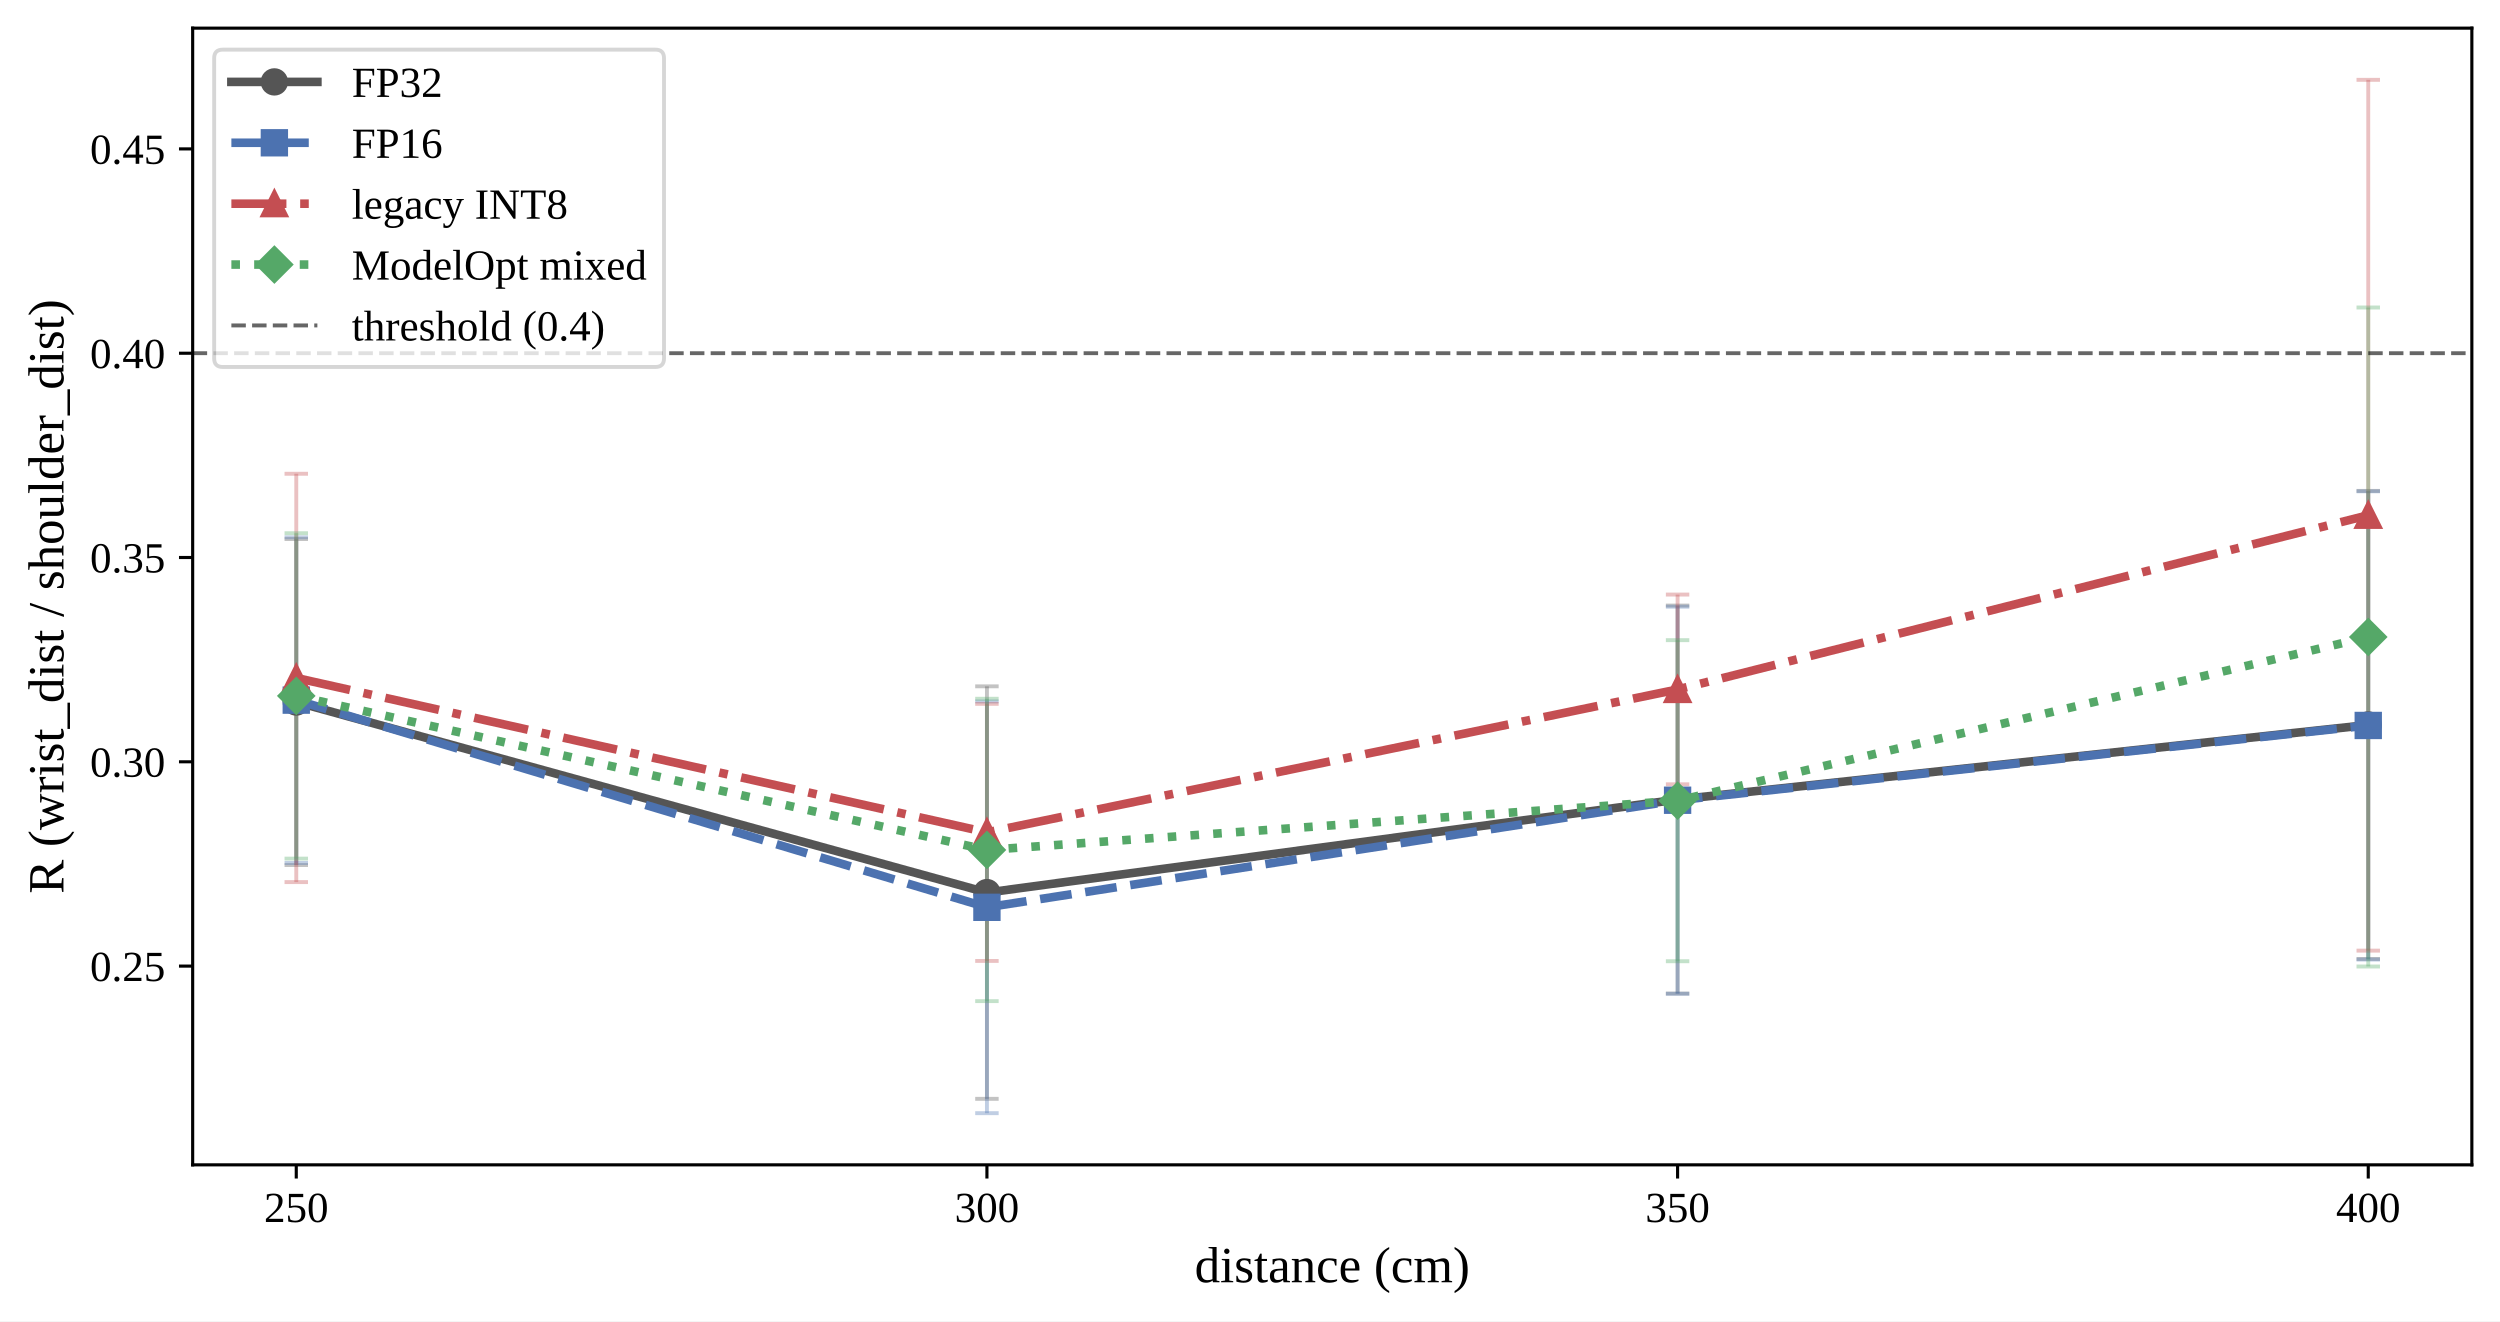
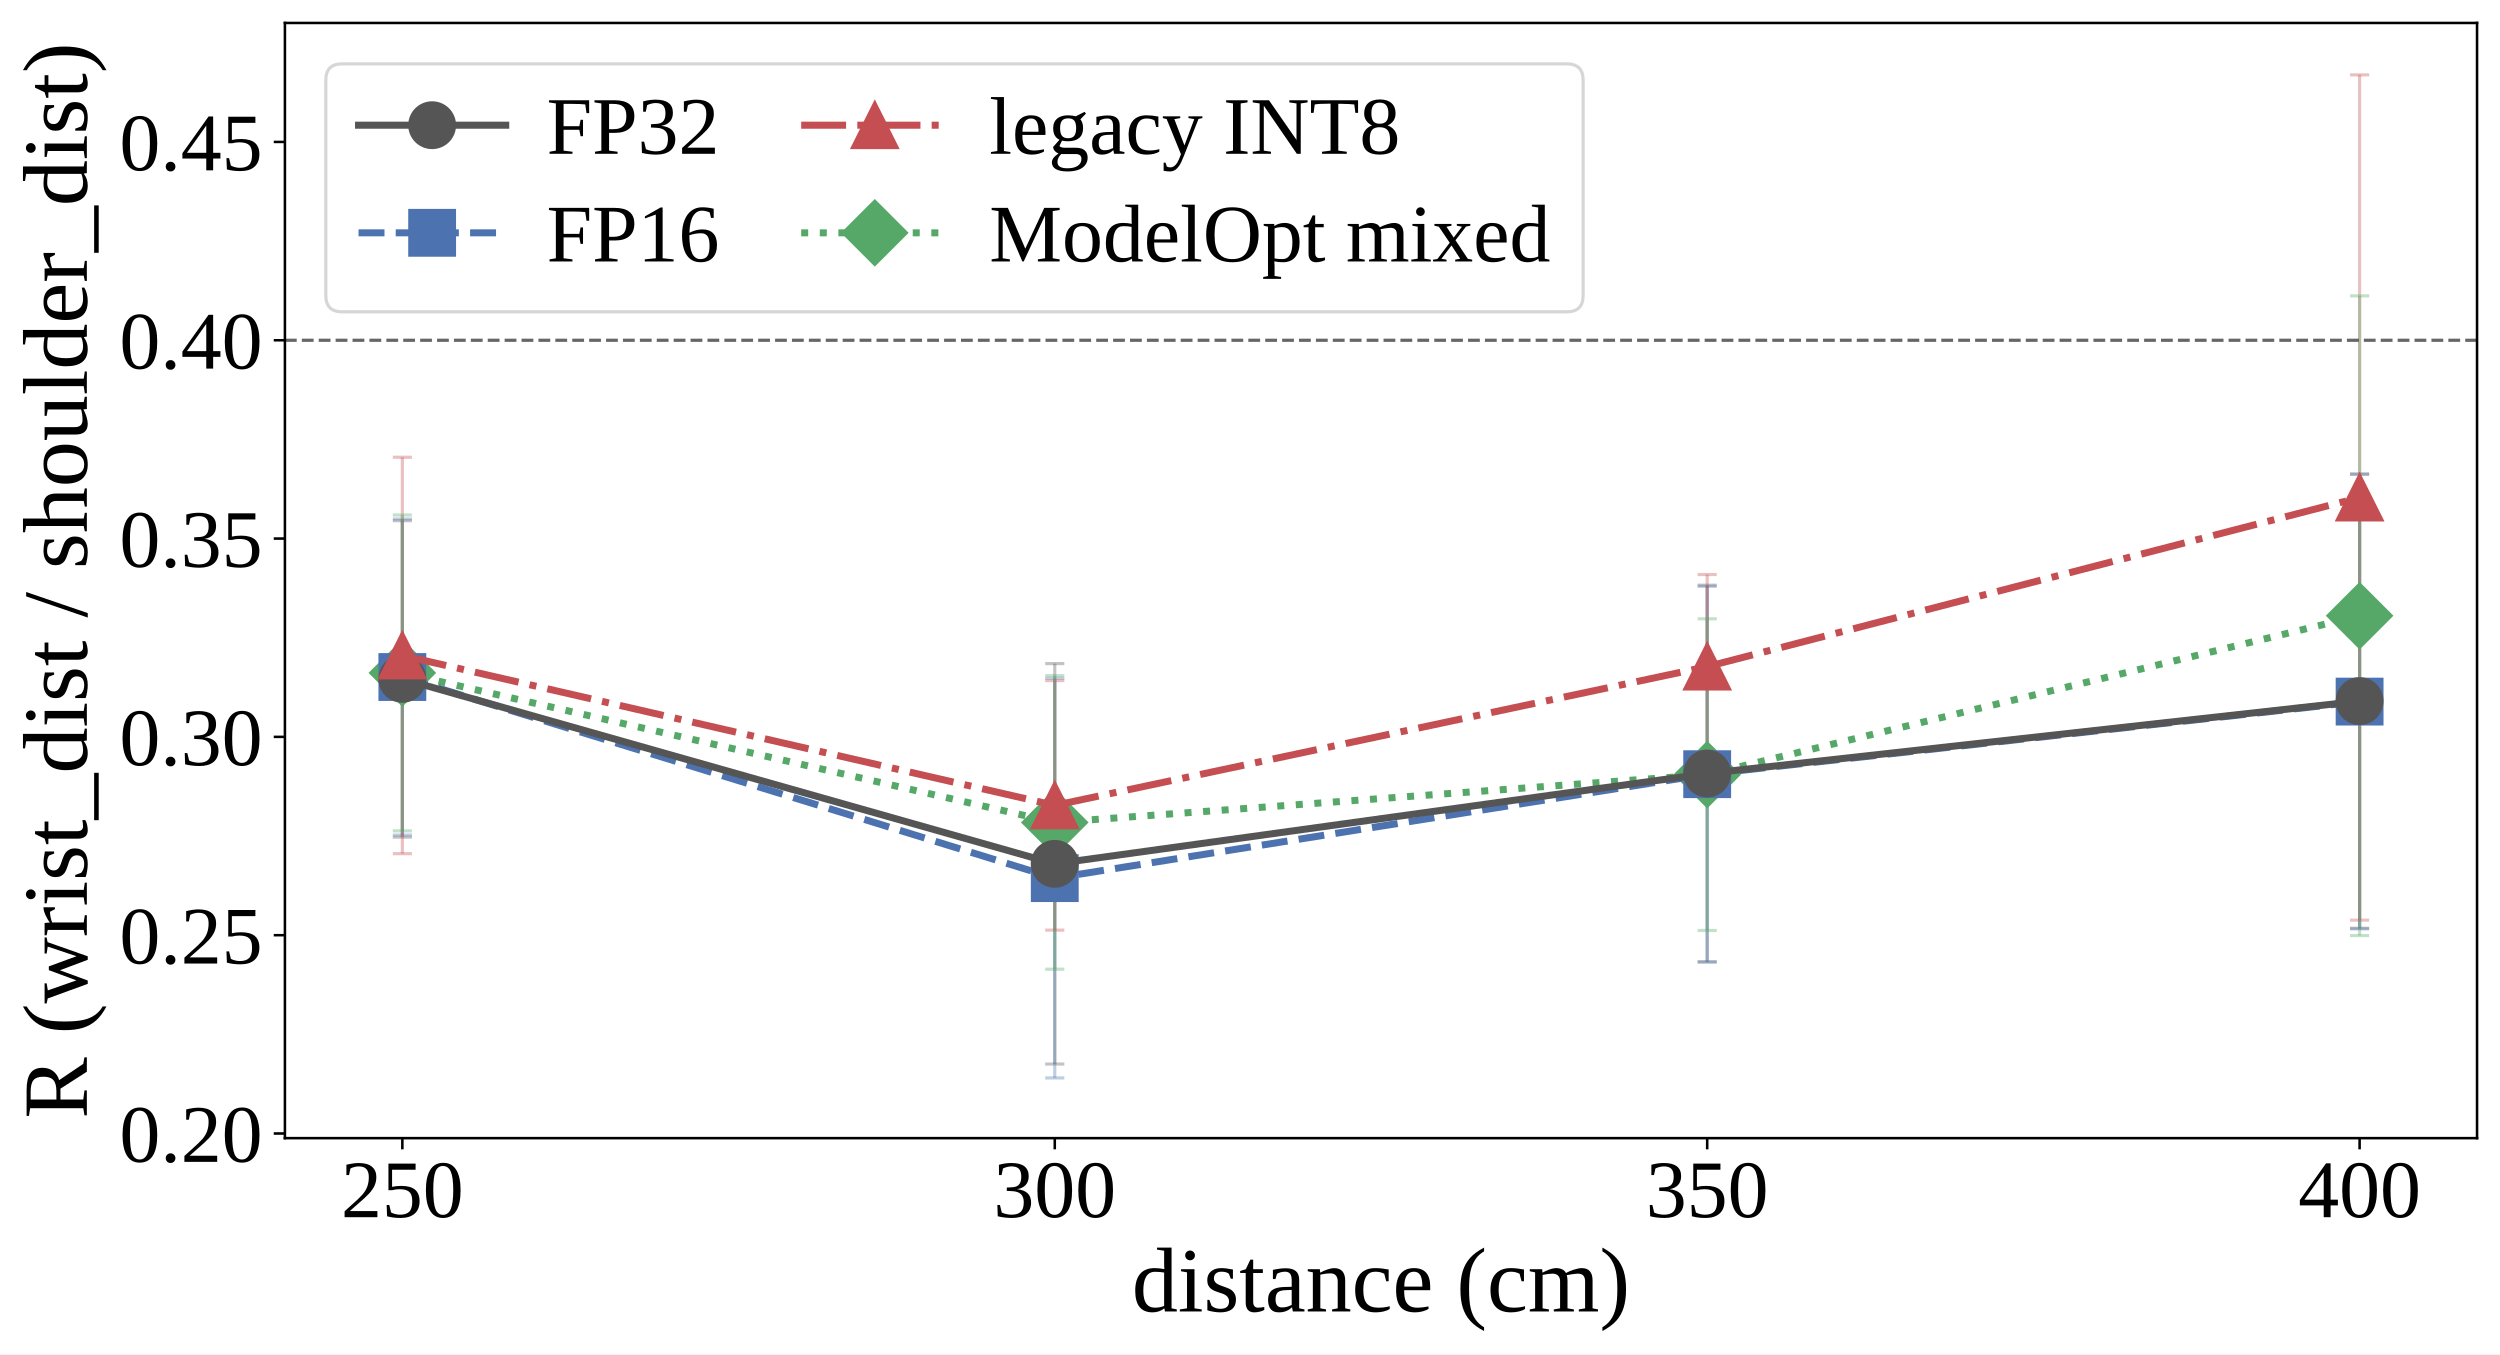
- <svg xmlns="http://www.w3.org/2000/svg" xmlns:xlink="http://www.w3.org/1999/xlink" width="639.483pt" height="337.993pt" viewBox="0 0 639.483 337.993" version="1.1">
+ <svg xmlns="http://www.w3.org/2000/svg" xmlns:xlink="http://www.w3.org/1999/xlink" width="783.944pt" height="424.675pt" viewBox="0 0 783.944 424.675" version="1.1">
  <defs>
    <style type="text/css">*{stroke-linejoin: round; stroke-linecap: butt}</style>
  </defs>
  <g id="figure_1">
    <g id="patch_1">
-       <path d="M 0 337.993  L 639.483 337.993  L 639.483 0  L 0 0  z " style="fill: #ffffff" />
+       <path d="M 0 424.675  L 783.944 424.675  L 783.944 0  L 0 0  z " style="fill: #ffffff" />
    </g>
    <g id="axes_1">
      <g id="patch_2">
-         <path d="M 49.283 297.959  L 632.283 297.959  L 632.283 7.2  L 49.283 7.2  z " style="fill: #ffffff" />
+         <path d="M 89.344 356.895  L 776.744 356.895  L 776.744 7.2  L 89.344 7.2  z " style="fill: #ffffff" />
      </g>
      <g id="LineCollection_1">
-         <path d="M 75.783 221.277  L 75.783 137.882  " clip-path="url(#p813cb335e0)" style="fill: none; stroke: #555555; stroke-opacity: 0.35" />
-         <path d="M 252.449 281.075  L 252.449 175.556  " clip-path="url(#p813cb335e0)" style="fill: none; stroke: #555555; stroke-opacity: 0.35" />
-         <path d="M 429.116 254.137  L 429.116 154.894  " clip-path="url(#p813cb335e0)" style="fill: none; stroke: #555555; stroke-opacity: 0.35" />
-         <path d="M 605.783 245.288  L 605.783 125.571  " clip-path="url(#p813cb335e0)" style="fill: none; stroke: #555555; stroke-opacity: 0.35" />
+         <path d="M 126.169 262.5  L 126.169 163.261  " clip-path="url(#p3eb8cad488)" style="fill: none; stroke: #555555; stroke-opacity: 0.35" />
+         <path d="M 330.752 333.658  L 330.752 208.092  " clip-path="url(#p3eb8cad488)" style="fill: none; stroke: #555555; stroke-opacity: 0.35" />
+         <path d="M 535.336 301.602  L 535.336 183.504  " clip-path="url(#p3eb8cad488)" style="fill: none; stroke: #555555; stroke-opacity: 0.35" />
+         <path d="M 739.919 291.073  L 739.919 148.611  " clip-path="url(#p3eb8cad488)" style="fill: none; stroke: #555555; stroke-opacity: 0.35" />
      </g>
      <g id="line2d_1">
        <defs>
-           <path id="me91c46470b" d="M 3 0  L -3 -0  " style="stroke: #555555; stroke-opacity: 0.35" />
-         </defs>
-         <g clip-path="url(#p813cb335e0)">
-           <use xlink:href="#me91c46470b" x="75.783" y="221.277" style="fill: #1f77b4; fill-opacity: 0.35; stroke: #555555; stroke-opacity: 0.35" />
-           <use xlink:href="#me91c46470b" x="252.449" y="281.075" style="fill: #1f77b4; fill-opacity: 0.35; stroke: #555555; stroke-opacity: 0.35" />
-           <use xlink:href="#me91c46470b" x="429.116" y="254.137" style="fill: #1f77b4; fill-opacity: 0.35; stroke: #555555; stroke-opacity: 0.35" />
-           <use xlink:href="#me91c46470b" x="605.783" y="245.288" style="fill: #1f77b4; fill-opacity: 0.35; stroke: #555555; stroke-opacity: 0.35" />
+           <path id="m1284ea0ceb" d="M 3 0  L -3 -0  " style="stroke: #555555; stroke-opacity: 0.35" />
+         </defs>
+         <g clip-path="url(#p3eb8cad488)">
+           <use xlink:href="#m1284ea0ceb" x="126.169" y="262.5" style="fill: #1f77b4; fill-opacity: 0.35; stroke: #555555; stroke-opacity: 0.35" />
+           <use xlink:href="#m1284ea0ceb" x="330.752" y="333.658" style="fill: #1f77b4; fill-opacity: 0.35; stroke: #555555; stroke-opacity: 0.35" />
+           <use xlink:href="#m1284ea0ceb" x="535.336" y="301.602" style="fill: #1f77b4; fill-opacity: 0.35; stroke: #555555; stroke-opacity: 0.35" />
+           <use xlink:href="#m1284ea0ceb" x="739.919" y="291.073" style="fill: #1f77b4; fill-opacity: 0.35; stroke: #555555; stroke-opacity: 0.35" />
        </g>
      </g>
      <g id="line2d_2">
-         <g clip-path="url(#p813cb335e0)">
-           <use xlink:href="#me91c46470b" x="75.783" y="137.882" style="fill: #1f77b4; fill-opacity: 0.35; stroke: #555555; stroke-opacity: 0.35" />
-           <use xlink:href="#me91c46470b" x="252.449" y="175.556" style="fill: #1f77b4; fill-opacity: 0.35; stroke: #555555; stroke-opacity: 0.35" />
-           <use xlink:href="#me91c46470b" x="429.116" y="154.894" style="fill: #1f77b4; fill-opacity: 0.35; stroke: #555555; stroke-opacity: 0.35" />
-           <use xlink:href="#me91c46470b" x="605.783" y="125.571" style="fill: #1f77b4; fill-opacity: 0.35; stroke: #555555; stroke-opacity: 0.35" />
+         <g clip-path="url(#p3eb8cad488)">
+           <use xlink:href="#m1284ea0ceb" x="126.169" y="163.261" style="fill: #1f77b4; fill-opacity: 0.35; stroke: #555555; stroke-opacity: 0.35" />
+           <use xlink:href="#m1284ea0ceb" x="330.752" y="208.092" style="fill: #1f77b4; fill-opacity: 0.35; stroke: #555555; stroke-opacity: 0.35" />
+           <use xlink:href="#m1284ea0ceb" x="535.336" y="183.504" style="fill: #1f77b4; fill-opacity: 0.35; stroke: #555555; stroke-opacity: 0.35" />
+           <use xlink:href="#m1284ea0ceb" x="739.919" y="148.611" style="fill: #1f77b4; fill-opacity: 0.35; stroke: #555555; stroke-opacity: 0.35" />
        </g>
      </g>
      <g id="LineCollection_2">
-         <path d="M 75.783 220.74  L 75.783 137.443  " clip-path="url(#p813cb335e0)" style="fill: none; stroke: #4c72b0; stroke-opacity: 0.35" />
-         <path d="M 252.449 284.743  L 252.449 179.426  " clip-path="url(#p813cb335e0)" style="fill: none; stroke: #4c72b0; stroke-opacity: 0.35" />
-         <path d="M 429.116 254.196  L 429.116 155.192  " clip-path="url(#p813cb335e0)" style="fill: none; stroke: #4c72b0; stroke-opacity: 0.35" />
-         <path d="M 605.783 245.455  L 605.783 125.681  " clip-path="url(#p813cb335e0)" style="fill: none; stroke: #4c72b0; stroke-opacity: 0.35" />
+         <path d="M 126.169 261.861  L 126.169 162.738  " clip-path="url(#p3eb8cad488)" style="fill: none; stroke: #4c72b0; stroke-opacity: 0.35" />
+         <path d="M 330.752 338.023  L 330.752 212.698  " clip-path="url(#p3eb8cad488)" style="fill: none; stroke: #4c72b0; stroke-opacity: 0.35" />
+         <path d="M 535.336 301.673  L 535.336 183.86  " clip-path="url(#p3eb8cad488)" style="fill: none; stroke: #4c72b0; stroke-opacity: 0.35" />
+         <path d="M 739.919 291.271  L 739.919 148.742  " clip-path="url(#p3eb8cad488)" style="fill: none; stroke: #4c72b0; stroke-opacity: 0.35" />
      </g>
      <g id="line2d_3">
        <defs>
-           <path id="m890ae90b11" d="M 3 0  L -3 -0  " style="stroke: #4c72b0; stroke-opacity: 0.35" />
-         </defs>
-         <g clip-path="url(#p813cb335e0)">
-           <use xlink:href="#m890ae90b11" x="75.783" y="220.74" style="fill: #1f77b4; fill-opacity: 0.35; stroke: #4c72b0; stroke-opacity: 0.35" />
-           <use xlink:href="#m890ae90b11" x="252.449" y="284.743" style="fill: #1f77b4; fill-opacity: 0.35; stroke: #4c72b0; stroke-opacity: 0.35" />
-           <use xlink:href="#m890ae90b11" x="429.116" y="254.196" style="fill: #1f77b4; fill-opacity: 0.35; stroke: #4c72b0; stroke-opacity: 0.35" />
-           <use xlink:href="#m890ae90b11" x="605.783" y="245.455" style="fill: #1f77b4; fill-opacity: 0.35; stroke: #4c72b0; stroke-opacity: 0.35" />
+           <path id="ma6eeaab1cb" d="M 3 0  L -3 -0  " style="stroke: #4c72b0; stroke-opacity: 0.35" />
+         </defs>
+         <g clip-path="url(#p3eb8cad488)">
+           <use xlink:href="#ma6eeaab1cb" x="126.169" y="261.861" style="fill: #1f77b4; fill-opacity: 0.35; stroke: #4c72b0; stroke-opacity: 0.35" />
+           <use xlink:href="#ma6eeaab1cb" x="330.752" y="338.023" style="fill: #1f77b4; fill-opacity: 0.35; stroke: #4c72b0; stroke-opacity: 0.35" />
+           <use xlink:href="#ma6eeaab1cb" x="535.336" y="301.673" style="fill: #1f77b4; fill-opacity: 0.35; stroke: #4c72b0; stroke-opacity: 0.35" />
+           <use xlink:href="#ma6eeaab1cb" x="739.919" y="291.271" style="fill: #1f77b4; fill-opacity: 0.35; stroke: #4c72b0; stroke-opacity: 0.35" />
        </g>
      </g>
      <g id="line2d_4">
-         <g clip-path="url(#p813cb335e0)">
-           <use xlink:href="#m890ae90b11" x="75.783" y="137.443" style="fill: #1f77b4; fill-opacity: 0.35; stroke: #4c72b0; stroke-opacity: 0.35" />
-           <use xlink:href="#m890ae90b11" x="252.449" y="179.426" style="fill: #1f77b4; fill-opacity: 0.35; stroke: #4c72b0; stroke-opacity: 0.35" />
-           <use xlink:href="#m890ae90b11" x="429.116" y="155.192" style="fill: #1f77b4; fill-opacity: 0.35; stroke: #4c72b0; stroke-opacity: 0.35" />
-           <use xlink:href="#m890ae90b11" x="605.783" y="125.681" style="fill: #1f77b4; fill-opacity: 0.35; stroke: #4c72b0; stroke-opacity: 0.35" />
+         <g clip-path="url(#p3eb8cad488)">
+           <use xlink:href="#ma6eeaab1cb" x="126.169" y="162.738" style="fill: #1f77b4; fill-opacity: 0.35; stroke: #4c72b0; stroke-opacity: 0.35" />
+           <use xlink:href="#ma6eeaab1cb" x="330.752" y="212.698" style="fill: #1f77b4; fill-opacity: 0.35; stroke: #4c72b0; stroke-opacity: 0.35" />
+           <use xlink:href="#ma6eeaab1cb" x="535.336" y="183.86" style="fill: #1f77b4; fill-opacity: 0.35; stroke: #4c72b0; stroke-opacity: 0.35" />
+           <use xlink:href="#ma6eeaab1cb" x="739.919" y="148.742" style="fill: #1f77b4; fill-opacity: 0.35; stroke: #4c72b0; stroke-opacity: 0.35" />
        </g>
      </g>
      <g id="LineCollection_3">
-         <path d="M 75.783 225.639  L 75.783 121.186  " clip-path="url(#p813cb335e0)" style="fill: none; stroke: #c44e52; stroke-opacity: 0.35" />
-         <path d="M 252.449 245.797  L 252.449 180.043  " clip-path="url(#p813cb335e0)" style="fill: none; stroke: #c44e52; stroke-opacity: 0.35" />
-         <path d="M 429.116 200.613  L 429.116 152.089  " clip-path="url(#p813cb335e0)" style="fill: none; stroke: #c44e52; stroke-opacity: 0.35" />
-         <path d="M 605.783 243.164  L 605.783 20.416  " clip-path="url(#p813cb335e0)" style="fill: none; stroke: #c44e52; stroke-opacity: 0.35" />
+         <path d="M 126.169 267.69  L 126.169 143.393  " clip-path="url(#p3eb8cad488)" style="fill: none; stroke: #c44e52; stroke-opacity: 0.35" />
+         <path d="M 330.752 291.677  L 330.752 213.432  " clip-path="url(#p3eb8cad488)" style="fill: none; stroke: #c44e52; stroke-opacity: 0.35" />
+         <path d="M 535.336 237.91  L 535.336 180.167  " clip-path="url(#p3eb8cad488)" style="fill: none; stroke: #c44e52; stroke-opacity: 0.35" />
+         <path d="M 739.919 288.545  L 739.919 23.479  " clip-path="url(#p3eb8cad488)" style="fill: none; stroke: #c44e52; stroke-opacity: 0.35" />
      </g>
      <g id="line2d_5">
        <defs>
-           <path id="mecd82c5f8d" d="M 3 0  L -3 -0  " style="stroke: #c44e52; stroke-opacity: 0.35" />
-         </defs>
-         <g clip-path="url(#p813cb335e0)">
-           <use xlink:href="#mecd82c5f8d" x="75.783" y="225.639" style="fill: #1f77b4; fill-opacity: 0.35; stroke: #c44e52; stroke-opacity: 0.35" />
-           <use xlink:href="#mecd82c5f8d" x="252.449" y="245.797" style="fill: #1f77b4; fill-opacity: 0.35; stroke: #c44e52; stroke-opacity: 0.35" />
-           <use xlink:href="#mecd82c5f8d" x="429.116" y="200.613" style="fill: #1f77b4; fill-opacity: 0.35; stroke: #c44e52; stroke-opacity: 0.35" />
-           <use xlink:href="#mecd82c5f8d" x="605.783" y="243.164" style="fill: #1f77b4; fill-opacity: 0.35; stroke: #c44e52; stroke-opacity: 0.35" />
+           <path id="m27b52bc124" d="M 3 0  L -3 -0  " style="stroke: #c44e52; stroke-opacity: 0.35" />
+         </defs>
+         <g clip-path="url(#p3eb8cad488)">
+           <use xlink:href="#m27b52bc124" x="126.169" y="267.69" style="fill: #1f77b4; fill-opacity: 0.35; stroke: #c44e52; stroke-opacity: 0.35" />
+           <use xlink:href="#m27b52bc124" x="330.752" y="291.677" style="fill: #1f77b4; fill-opacity: 0.35; stroke: #c44e52; stroke-opacity: 0.35" />
+           <use xlink:href="#m27b52bc124" x="535.336" y="237.91" style="fill: #1f77b4; fill-opacity: 0.35; stroke: #c44e52; stroke-opacity: 0.35" />
+           <use xlink:href="#m27b52bc124" x="739.919" y="288.545" style="fill: #1f77b4; fill-opacity: 0.35; stroke: #c44e52; stroke-opacity: 0.35" />
        </g>
      </g>
      <g id="line2d_6">
-         <g clip-path="url(#p813cb335e0)">
-           <use xlink:href="#mecd82c5f8d" x="75.783" y="121.186" style="fill: #1f77b4; fill-opacity: 0.35; stroke: #c44e52; stroke-opacity: 0.35" />
-           <use xlink:href="#mecd82c5f8d" x="252.449" y="180.043" style="fill: #1f77b4; fill-opacity: 0.35; stroke: #c44e52; stroke-opacity: 0.35" />
-           <use xlink:href="#mecd82c5f8d" x="429.116" y="152.089" style="fill: #1f77b4; fill-opacity: 0.35; stroke: #c44e52; stroke-opacity: 0.35" />
-           <use xlink:href="#mecd82c5f8d" x="605.783" y="20.416" style="fill: #1f77b4; fill-opacity: 0.35; stroke: #c44e52; stroke-opacity: 0.35" />
+         <g clip-path="url(#p3eb8cad488)">
+           <use xlink:href="#m27b52bc124" x="126.169" y="143.393" style="fill: #1f77b4; fill-opacity: 0.35; stroke: #c44e52; stroke-opacity: 0.35" />
+           <use xlink:href="#m27b52bc124" x="330.752" y="213.432" style="fill: #1f77b4; fill-opacity: 0.35; stroke: #c44e52; stroke-opacity: 0.35" />
+           <use xlink:href="#m27b52bc124" x="535.336" y="180.167" style="fill: #1f77b4; fill-opacity: 0.35; stroke: #c44e52; stroke-opacity: 0.35" />
+           <use xlink:href="#m27b52bc124" x="739.919" y="23.479" style="fill: #1f77b4; fill-opacity: 0.35; stroke: #c44e52; stroke-opacity: 0.35" />
        </g>
      </g>
      <g id="LineCollection_4">
-         <path d="M 75.783 219.624  L 75.783 136.392  " clip-path="url(#p813cb335e0)" style="fill: none; stroke: #55a868; stroke-opacity: 0.35" />
-         <path d="M 252.449 256.085  L 252.449 178.736  " clip-path="url(#p813cb335e0)" style="fill: none; stroke: #55a868; stroke-opacity: 0.35" />
-         <path d="M 429.116 245.874  L 429.116 163.753  " clip-path="url(#p813cb335e0)" style="fill: none; stroke: #55a868; stroke-opacity: 0.35" />
-         <path d="M 605.783 247.22  L 605.783 78.657  " clip-path="url(#p813cb335e0)" style="fill: none; stroke: #55a868; stroke-opacity: 0.35" />
+         <path d="M 126.169 260.533  L 126.169 161.488  " clip-path="url(#p3eb8cad488)" style="fill: none; stroke: #55a868; stroke-opacity: 0.35" />
+         <path d="M 330.752 303.92  L 330.752 211.876  " clip-path="url(#p3eb8cad488)" style="fill: none; stroke: #55a868; stroke-opacity: 0.35" />
+         <path d="M 535.336 291.769  L 535.336 194.047  " clip-path="url(#p3eb8cad488)" style="fill: none; stroke: #55a868; stroke-opacity: 0.35" />
+         <path d="M 739.919 293.371  L 739.919 92.784  " clip-path="url(#p3eb8cad488)" style="fill: none; stroke: #55a868; stroke-opacity: 0.35" />
      </g>
      <g id="line2d_7">
        <defs>
-           <path id="m65ab8dd12a" d="M 3 0  L -3 -0  " style="stroke: #55a868; stroke-opacity: 0.35" />
-         </defs>
-         <g clip-path="url(#p813cb335e0)">
-           <use xlink:href="#m65ab8dd12a" x="75.783" y="219.624" style="fill: #1f77b4; fill-opacity: 0.35; stroke: #55a868; stroke-opacity: 0.35" />
-           <use xlink:href="#m65ab8dd12a" x="252.449" y="256.085" style="fill: #1f77b4; fill-opacity: 0.35; stroke: #55a868; stroke-opacity: 0.35" />
-           <use xlink:href="#m65ab8dd12a" x="429.116" y="245.874" style="fill: #1f77b4; fill-opacity: 0.35; stroke: #55a868; stroke-opacity: 0.35" />
-           <use xlink:href="#m65ab8dd12a" x="605.783" y="247.22" style="fill: #1f77b4; fill-opacity: 0.35; stroke: #55a868; stroke-opacity: 0.35" />
+           <path id="m64e82c7c0a" d="M 3 0  L -3 -0  " style="stroke: #55a868; stroke-opacity: 0.35" />
+         </defs>
+         <g clip-path="url(#p3eb8cad488)">
+           <use xlink:href="#m64e82c7c0a" x="126.169" y="260.533" style="fill: #1f77b4; fill-opacity: 0.35; stroke: #55a868; stroke-opacity: 0.35" />
+           <use xlink:href="#m64e82c7c0a" x="330.752" y="303.92" style="fill: #1f77b4; fill-opacity: 0.35; stroke: #55a868; stroke-opacity: 0.35" />
+           <use xlink:href="#m64e82c7c0a" x="535.336" y="291.769" style="fill: #1f77b4; fill-opacity: 0.35; stroke: #55a868; stroke-opacity: 0.35" />
+           <use xlink:href="#m64e82c7c0a" x="739.919" y="293.371" style="fill: #1f77b4; fill-opacity: 0.35; stroke: #55a868; stroke-opacity: 0.35" />
        </g>
      </g>
      <g id="line2d_8">
-         <g clip-path="url(#p813cb335e0)">
-           <use xlink:href="#m65ab8dd12a" x="75.783" y="136.392" style="fill: #1f77b4; fill-opacity: 0.35; stroke: #55a868; stroke-opacity: 0.35" />
-           <use xlink:href="#m65ab8dd12a" x="252.449" y="178.736" style="fill: #1f77b4; fill-opacity: 0.35; stroke: #55a868; stroke-opacity: 0.35" />
-           <use xlink:href="#m65ab8dd12a" x="429.116" y="163.753" style="fill: #1f77b4; fill-opacity: 0.35; stroke: #55a868; stroke-opacity: 0.35" />
-           <use xlink:href="#m65ab8dd12a" x="605.783" y="78.657" style="fill: #1f77b4; fill-opacity: 0.35; stroke: #55a868; stroke-opacity: 0.35" />
+         <g clip-path="url(#p3eb8cad488)">
+           <use xlink:href="#m64e82c7c0a" x="126.169" y="161.488" style="fill: #1f77b4; fill-opacity: 0.35; stroke: #55a868; stroke-opacity: 0.35" />
+           <use xlink:href="#m64e82c7c0a" x="330.752" y="211.876" style="fill: #1f77b4; fill-opacity: 0.35; stroke: #55a868; stroke-opacity: 0.35" />
+           <use xlink:href="#m64e82c7c0a" x="535.336" y="194.047" style="fill: #1f77b4; fill-opacity: 0.35; stroke: #55a868; stroke-opacity: 0.35" />
+           <use xlink:href="#m64e82c7c0a" x="739.919" y="92.784" style="fill: #1f77b4; fill-opacity: 0.35; stroke: #55a868; stroke-opacity: 0.35" />
        </g>
      </g>
      <g id="matplotlib.axis_1">
        <g id="xtick_1">
          <g id="line2d_9">
            <defs>
-               <path id="mf9f987a975" d="M 0 0  L 0 3.5  " style="stroke: #000000; stroke-width: 0.8" />
+               <path id="m7b19521f7d" d="M 0 0  L 0 3.5  " style="stroke: #000000; stroke-width: 0.8" />
            </defs>
            <g>
-               <use xlink:href="#mf9f987a975" x="75.783" y="297.959" style="stroke: #000000; stroke-width: 0.8" />
+               <use xlink:href="#m7b19521f7d" x="126.169" y="356.895" style="stroke: #000000; stroke-width: 0.8" />
            </g>
          </g>
          <g id="text_1">
-             <text style="font-size: 11px; font-family: 'Times New Roman'; text-anchor: middle" x="75.783" y="312.586" transform="rotate(-0 75.78254 312.586)">250</text>
+             <text style="font-size: 25.647px; font-family: 'Times New Roman'; text-anchor: middle" x="126.169" y="381.678" transform="rotate(-0 126.1692 381.6778)">250</text>
          </g>
        </g>
        <g id="xtick_2">
          <g id="line2d_10">
            <g>
-               <use xlink:href="#mf9f987a975" x="252.449" y="297.959" style="stroke: #000000; stroke-width: 0.8" />
+               <use xlink:href="#m7b19521f7d" x="330.752" y="356.895" style="stroke: #000000; stroke-width: 0.8" />
            </g>
          </g>
          <g id="text_2">
-             <text style="font-size: 11px; font-family: 'Times New Roman'; text-anchor: middle" x="252.449" y="312.586" transform="rotate(-0 252.4492 312.586)">300</text>
+             <text style="font-size: 25.647px; font-family: 'Times New Roman'; text-anchor: middle" x="330.752" y="381.678" transform="rotate(-0 330.7525 381.6778)">300</text>
          </g>
        </g>
        <g id="xtick_3">
          <g id="line2d_11">
            <g>
-               <use xlink:href="#mf9f987a975" x="429.116" y="297.959" style="stroke: #000000; stroke-width: 0.8" />
+               <use xlink:href="#m7b19521f7d" x="535.336" y="356.895" style="stroke: #000000; stroke-width: 0.8" />
            </g>
          </g>
          <g id="text_3">
-             <text style="font-size: 11px; font-family: 'Times New Roman'; text-anchor: middle" x="429.116" y="312.586" transform="rotate(-0 429.1159 312.586)">350</text>
+             <text style="font-size: 25.647px; font-family: 'Times New Roman'; text-anchor: middle" x="535.336" y="381.678" transform="rotate(-0 535.3358 381.6778)">350</text>
          </g>
        </g>
        <g id="xtick_4">
          <g id="line2d_12">
            <g>
-               <use xlink:href="#mf9f987a975" x="605.783" y="297.959" style="stroke: #000000; stroke-width: 0.8" />
+               <use xlink:href="#m7b19521f7d" x="739.919" y="356.895" style="stroke: #000000; stroke-width: 0.8" />
            </g>
          </g>
          <g id="text_4">
-             <text style="font-size: 11px; font-family: 'Times New Roman'; text-anchor: middle" x="605.783" y="312.586" transform="rotate(-0 605.7825 312.586)">400</text>
+             <text style="font-size: 25.647px; font-family: 'Times New Roman'; text-anchor: middle" x="739.919" y="381.678" transform="rotate(-0 739.9192 381.6778)">400</text>
          </g>
        </g>
        <g id="text_5">
-           <text style="font-size: 13px; font-family: 'Times New Roman'; text-anchor: middle" x="340.783" y="327.987" transform="rotate(-0 340.7825 327.9869)">distance (cm)</text>
+           <text style="font-size: 28.853px; font-family: 'Times New Roman'; text-anchor: middle" x="433.044" y="411.248" transform="rotate(-0 433.0442 411.2477)">distance (cm)</text>
        </g>
      </g>
      <g id="matplotlib.axis_2">
        <g id="ytick_1">
          <g id="line2d_13">
            <defs>
-               <path id="m4462bbdd1d" d="M 0 0  L -3.5 0  " style="stroke: #000000; stroke-width: 0.8" />
+               <path id="mc37a09f5cb" d="M 0 0  L -3.5 0  " style="stroke: #000000; stroke-width: 0.8" />
            </defs>
            <g>
-               <use xlink:href="#m4462bbdd1d" x="49.283" y="247.12" style="stroke: #000000; stroke-width: 0.8" />
+               <use xlink:href="#mc37a09f5cb" x="89.344" y="355.438" style="stroke: #000000; stroke-width: 0.8" />
            </g>
          </g>
          <g id="text_6">
-             <text style="font-size: 11px; font-family: 'Times New Roman'; text-anchor: end" x="42.283" y="250.934" transform="rotate(-0 42.28254 250.9336)">0.25</text>
+             <text style="font-size: 25.647px; font-family: 'Times New Roman'; text-anchor: end" x="82.344" y="364.329" transform="rotate(-0 82.34417 364.329)">0.20</text>
          </g>
        </g>
        <g id="ytick_2">
          <g id="line2d_14">
            <g>
-               <use xlink:href="#m4462bbdd1d" x="49.283" y="194.863" style="stroke: #000000; stroke-width: 0.8" />
+               <use xlink:href="#mc37a09f5cb" x="89.344" y="293.252" style="stroke: #000000; stroke-width: 0.8" />
            </g>
          </g>
          <g id="text_7">
-             <text style="font-size: 11px; font-family: 'Times New Roman'; text-anchor: end" x="42.283" y="198.676" transform="rotate(-0 42.28254 198.6762)">0.30</text>
+             <text style="font-size: 25.647px; font-family: 'Times New Roman'; text-anchor: end" x="82.344" y="302.144" transform="rotate(-0 82.34417 302.1437)">0.25</text>
          </g>
        </g>
        <g id="ytick_3">
          <g id="line2d_15">
            <g>
-               <use xlink:href="#m4462bbdd1d" x="49.283" y="142.605" style="stroke: #000000; stroke-width: 0.8" />
+               <use xlink:href="#mc37a09f5cb" x="89.344" y="231.067" style="stroke: #000000; stroke-width: 0.8" />
            </g>
          </g>
          <g id="text_8">
-             <text style="font-size: 11px; font-family: 'Times New Roman'; text-anchor: end" x="42.283" y="146.419" transform="rotate(-0 42.28254 146.4188)">0.35</text>
+             <text style="font-size: 25.647px; font-family: 'Times New Roman'; text-anchor: end" x="82.344" y="239.958" transform="rotate(-0 82.34417 239.9584)">0.30</text>
          </g>
        </g>
        <g id="ytick_4">
          <g id="line2d_16">
            <g>
-               <use xlink:href="#m4462bbdd1d" x="49.283" y="90.348" style="stroke: #000000; stroke-width: 0.8" />
+               <use xlink:href="#mc37a09f5cb" x="89.344" y="168.882" style="stroke: #000000; stroke-width: 0.8" />
            </g>
          </g>
          <g id="text_9">
-             <text style="font-size: 11px; font-family: 'Times New Roman'; text-anchor: end" x="42.283" y="94.161" transform="rotate(-0 42.28254 94.16144)">0.40</text>
+             <text style="font-size: 25.647px; font-family: 'Times New Roman'; text-anchor: end" x="82.344" y="177.773" transform="rotate(-0 82.34417 177.7731)">0.35</text>
          </g>
        </g>
        <g id="ytick_5">
          <g id="line2d_17">
            <g>
-               <use xlink:href="#m4462bbdd1d" x="49.283" y="38.091" style="stroke: #000000; stroke-width: 0.8" />
+               <use xlink:href="#mc37a09f5cb" x="89.344" y="106.696" style="stroke: #000000; stroke-width: 0.8" />
            </g>
          </g>
          <g id="text_10">
-             <text style="font-size: 11px; font-family: 'Times New Roman'; text-anchor: end" x="42.283" y="41.904" transform="rotate(-0 42.28254 41.90406)">0.45</text>
-           </g>
-         </g>
-         <g id="text_11">
-           <text style="font-size: 13px; font-family: 'Times New Roman'; text-anchor: middle" x="16.227" y="152.58" transform="rotate(-90 16.22687 152.5795)">R (wrist_dist / shoulder_dist)</text>
-         </g>
-       </g>
-       <g id="line2d_18">
-         <path d="M 75.783 179.58  L 252.449 228.315  L 429.116 204.515  L 605.783 185.43  " clip-path="url(#p813cb335e0)" style="fill: none; stroke: #555555; stroke-width: 2.2; stroke-linecap: square" />
-         <defs>
-           <path id="ma9b12a5c5d" d="M 0 3  C 0.796 3 1.559 2.684 2.121 2.121  C 2.684 1.559 3 0.796 3 0  C 3 -0.796 2.684 -1.559 2.121 -2.121  C 1.559 -2.684 0.796 -3 0 -3  C -0.796 -3 -1.559 -2.684 -2.121 -2.121  C -2.684 -1.559 -3 -0.796 -3 0  C -3 0.796 -2.684 1.559 -2.121 2.121  C -1.559 2.684 -0.796 3 0 3  z " style="stroke: #555555" />
-         </defs>
-         <g clip-path="url(#p813cb335e0)">
-           <use xlink:href="#ma9b12a5c5d" x="75.783" y="179.58" style="fill: #555555; stroke: #555555" />
-           <use xlink:href="#ma9b12a5c5d" x="252.449" y="228.315" style="fill: #555555; stroke: #555555" />
-           <use xlink:href="#ma9b12a5c5d" x="429.116" y="204.515" style="fill: #555555; stroke: #555555" />
-           <use xlink:href="#ma9b12a5c5d" x="605.783" y="185.43" style="fill: #555555; stroke: #555555" />
+             <text style="font-size: 25.647px; font-family: 'Times New Roman'; text-anchor: end" x="82.344" y="115.588" transform="rotate(-0 82.34417 115.5878)">0.40</text>
+           </g>
+         </g>
+         <g id="ytick_6">
+           <g id="line2d_18">
+             <g>
+               <use xlink:href="#mc37a09f5cb" x="89.344" y="44.511" style="stroke: #000000; stroke-width: 0.8" />
+             </g>
+           </g>
+           <g id="text_11">
+             <text style="font-size: 25.647px; font-family: 'Times New Roman'; text-anchor: end" x="82.344" y="53.402" transform="rotate(-0 82.34417 53.40249)">0.45</text>
+           </g>
+         </g>
+         <g id="text_12">
+           <text style="font-size: 28.853px; font-family: 'Times New Roman'; text-anchor: middle" x="27.235" y="182.048" transform="rotate(-90 27.23476 182.0476)">R (wrist_dist / shoulder_dist)</text>
        </g>
      </g>
      <g id="line2d_19">
-         <path d="M 75.783 179.091  L 252.449 232.084  L 429.116 204.694  L 605.783 185.568  " clip-path="url(#p813cb335e0)" style="fill: none; stroke-dasharray: 8.14,3.52; stroke-dashoffset: 0; stroke: #4c72b0; stroke-width: 2.2" />
-         <defs>
-           <path id="mb8e370d101" d="M -3 3  L 3 3  L 3 -3  L -3 -3  z " style="stroke: #4c72b0; stroke-linejoin: miter" />
-         </defs>
-         <g clip-path="url(#p813cb335e0)">
-           <use xlink:href="#mb8e370d101" x="75.783" y="179.091" style="fill: #4c72b0; stroke: #4c72b0; stroke-linejoin: miter" />
-           <use xlink:href="#mb8e370d101" x="252.449" y="232.084" style="fill: #4c72b0; stroke: #4c72b0; stroke-linejoin: miter" />
-           <use xlink:href="#mb8e370d101" x="429.116" y="204.694" style="fill: #4c72b0; stroke: #4c72b0; stroke-linejoin: miter" />
-           <use xlink:href="#mb8e370d101" x="605.783" y="185.568" style="fill: #4c72b0; stroke: #4c72b0; stroke-linejoin: miter" />
+         <path d="M 126.169 211.01  L 330.752 257.898  L 535.336 242.908  L 739.919 193.078  " clip-path="url(#p3eb8cad488)" style="fill: none; stroke-dasharray: 2.2,3.63; stroke-dashoffset: 0; stroke: #55a868; stroke-width: 2.2" />
+         <defs>
+           <path id="m2bc12f2550" d="M 0 9.899  L 9.899 0  L 0 -9.899  L -9.899 0  z " style="stroke: #55a868; stroke-linejoin: miter" />
+         </defs>
+         <g clip-path="url(#p3eb8cad488)">
+           <use xlink:href="#m2bc12f2550" x="126.169" y="211.01" style="fill: #55a868; stroke: #55a868; stroke-linejoin: miter" />
+           <use xlink:href="#m2bc12f2550" x="330.752" y="257.898" style="fill: #55a868; stroke: #55a868; stroke-linejoin: miter" />
+           <use xlink:href="#m2bc12f2550" x="535.336" y="242.908" style="fill: #55a868; stroke: #55a868; stroke-linejoin: miter" />
+           <use xlink:href="#m2bc12f2550" x="739.919" y="193.078" style="fill: #55a868; stroke: #55a868; stroke-linejoin: miter" />
        </g>
      </g>
      <g id="line2d_20">
-         <path d="M 75.783 173.412  L 252.449 212.92  L 429.116 176.351  L 605.783 131.79  " clip-path="url(#p813cb335e0)" style="fill: none; stroke-dasharray: 14.08,3.52,2.2,3.52; stroke-dashoffset: 0; stroke: #c44e52; stroke-width: 2.2" />
-         <defs>
-           <path id="m9a2f8d8050" d="M 0 -3  L -3 3  L 3 3  z " style="stroke: #c44e52; stroke-linejoin: miter" />
-         </defs>
-         <g clip-path="url(#p813cb335e0)">
-           <use xlink:href="#m9a2f8d8050" x="75.783" y="173.412" style="fill: #c44e52; stroke: #c44e52; stroke-linejoin: miter" />
-           <use xlink:href="#m9a2f8d8050" x="252.449" y="212.92" style="fill: #c44e52; stroke: #c44e52; stroke-linejoin: miter" />
-           <use xlink:href="#m9a2f8d8050" x="429.116" y="176.351" style="fill: #c44e52; stroke: #c44e52; stroke-linejoin: miter" />
-           <use xlink:href="#m9a2f8d8050" x="605.783" y="131.79" style="fill: #c44e52; stroke: #c44e52; stroke-linejoin: miter" />
-         </g>
+         <path d="M 89.344 106.696  L 776.744 106.696  " clip-path="url(#p3eb8cad488)" style="fill: none; stroke-dasharray: 3.7,1.6; stroke-dashoffset: 0; stroke: #000000; stroke-opacity: 0.6" />
+       </g>
+       <g id="patch_3">
+         <path d="M 89.344 356.895  L 89.344 7.2  " style="fill: none; stroke: #000000; stroke-width: 0.8; stroke-linejoin: miter; stroke-linecap: square" />
+       </g>
+       <g id="patch_4">
+         <path d="M 776.744 356.895  L 776.744 7.2  " style="fill: none; stroke: #000000; stroke-width: 0.8; stroke-linejoin: miter; stroke-linecap: square" />
+       </g>
+       <g id="patch_5">
+         <path d="M 89.344 356.895  L 776.744 356.895  " style="fill: none; stroke: #000000; stroke-width: 0.8; stroke-linejoin: miter; stroke-linecap: square" />
+       </g>
+       <g id="patch_6">
+         <path d="M 89.344 7.2  L 776.744 7.2  " style="fill: none; stroke: #000000; stroke-width: 0.8; stroke-linejoin: miter; stroke-linecap: square" />
      </g>
      <g id="line2d_21">
-         <path d="M 75.783 178.008  L 252.449 217.41  L 429.116 204.813  L 605.783 162.938  " clip-path="url(#p813cb335e0)" style="fill: none; stroke-dasharray: 2.2,3.63; stroke-dashoffset: 0; stroke: #55a868; stroke-width: 2.2" />
-         <defs>
-           <path id="m9bc915a4bb" d="M 0 4.243  L 4.243 0  L 0 -4.243  L -4.243 0  z " style="stroke: #55a868; stroke-linejoin: miter" />
-         </defs>
-         <g clip-path="url(#p813cb335e0)">
-           <use xlink:href="#m9bc915a4bb" x="75.783" y="178.008" style="fill: #55a868; stroke: #55a868; stroke-linejoin: miter" />
-           <use xlink:href="#m9bc915a4bb" x="252.449" y="217.41" style="fill: #55a868; stroke: #55a868; stroke-linejoin: miter" />
-           <use xlink:href="#m9bc915a4bb" x="429.116" y="204.813" style="fill: #55a868; stroke: #55a868; stroke-linejoin: miter" />
-           <use xlink:href="#m9bc915a4bb" x="605.783" y="162.938" style="fill: #55a868; stroke: #55a868; stroke-linejoin: miter" />
+         <path d="M 126.169 212.299  L 330.752 275.36  L 535.336 242.767  L 739.919 220.006  " clip-path="url(#p3eb8cad488)" style="fill: none; stroke-dasharray: 8.14,3.52; stroke-dashoffset: 0; stroke: #4c72b0; stroke-width: 2.2" />
+         <defs>
+           <path id="m3a0e7aef88" d="M -7 7  L 7 7  L 7 -7  L -7 -7  z " style="stroke: #4c72b0; stroke-linejoin: miter" />
+         </defs>
+         <g clip-path="url(#p3eb8cad488)">
+           <use xlink:href="#m3a0e7aef88" x="126.169" y="212.299" style="fill: #4c72b0; stroke: #4c72b0; stroke-linejoin: miter" />
+           <use xlink:href="#m3a0e7aef88" x="330.752" y="275.36" style="fill: #4c72b0; stroke: #4c72b0; stroke-linejoin: miter" />
+           <use xlink:href="#m3a0e7aef88" x="535.336" y="242.767" style="fill: #4c72b0; stroke: #4c72b0; stroke-linejoin: miter" />
+           <use xlink:href="#m3a0e7aef88" x="739.919" y="220.006" style="fill: #4c72b0; stroke: #4c72b0; stroke-linejoin: miter" />
        </g>
      </g>
      <g id="line2d_22">
-         <path d="M 49.283 90.348  L 632.283 90.348  " clip-path="url(#p813cb335e0)" style="fill: none; stroke-dasharray: 3.7,1.6; stroke-dashoffset: 0; stroke: #000000; stroke-opacity: 0.6" />
-       </g>
-       <g id="patch_3">
-         <path d="M 49.283 297.959  L 49.283 7.2  " style="fill: none; stroke: #000000; stroke-width: 0.8; stroke-linejoin: miter; stroke-linecap: square" />
-       </g>
-       <g id="patch_4">
-         <path d="M 632.283 297.959  L 632.283 7.2  " style="fill: none; stroke: #000000; stroke-width: 0.8; stroke-linejoin: miter; stroke-linecap: square" />
-       </g>
-       <g id="patch_5">
-         <path d="M 49.283 297.959  L 632.283 297.959  " style="fill: none; stroke: #000000; stroke-width: 0.8; stroke-linejoin: miter; stroke-linecap: square" />
-       </g>
-       <g id="patch_6">
-         <path d="M 49.283 7.2  L 632.283 7.2  " style="fill: none; stroke: #000000; stroke-width: 0.8; stroke-linejoin: miter; stroke-linecap: square" />
+         <path d="M 126.169 212.881  L 330.752 270.875  L 535.336 242.553  L 739.919 219.842  " clip-path="url(#p3eb8cad488)" style="fill: none; stroke: #555555; stroke-width: 2.2; stroke-linecap: square" />
+         <defs>
+           <path id="m5d6492cb71" d="M 0 7  C 1.856 7 3.637 6.262 4.95 4.95  C 6.262 3.637 7 1.856 7 0  C 7 -1.856 6.262 -3.637 4.95 -4.95  C 3.637 -6.262 1.856 -7 0 -7  C -1.856 -7 -3.637 -6.262 -4.95 -4.95  C -6.262 -3.637 -7 -1.856 -7 0  C -7 1.856 -6.262 3.637 -4.95 4.95  C -3.637 6.262 -1.856 7 0 7  z " style="stroke: #555555" />
+         </defs>
+         <g clip-path="url(#p3eb8cad488)">
+           <use xlink:href="#m5d6492cb71" x="126.169" y="212.881" style="fill: #555555; stroke: #555555" />
+           <use xlink:href="#m5d6492cb71" x="330.752" y="270.875" style="fill: #555555; stroke: #555555" />
+           <use xlink:href="#m5d6492cb71" x="535.336" y="242.553" style="fill: #555555; stroke: #555555" />
+           <use xlink:href="#m5d6492cb71" x="739.919" y="219.842" style="fill: #555555; stroke: #555555" />
+         </g>
+       </g>
+       <g id="line2d_23">
+         <path d="M 126.169 205.541  L 330.752 252.555  L 535.336 209.039  L 739.919 156.012  " clip-path="url(#p3eb8cad488)" style="fill: none; stroke-dasharray: 14.08,3.52,2.2,3.52; stroke-dashoffset: 0; stroke: #c44e52; stroke-width: 2.2" />
+         <defs>
+           <path id="maba193c1bb" d="M 0 -7  L -7 7  L 7 7  z " style="stroke: #c44e52; stroke-linejoin: miter" />
+         </defs>
+         <g clip-path="url(#p3eb8cad488)">
+           <use xlink:href="#maba193c1bb" x="126.169" y="205.541" style="fill: #c44e52; stroke: #c44e52; stroke-linejoin: miter" />
+           <use xlink:href="#maba193c1bb" x="330.752" y="252.555" style="fill: #c44e52; stroke: #c44e52; stroke-linejoin: miter" />
+           <use xlink:href="#maba193c1bb" x="535.336" y="209.039" style="fill: #c44e52; stroke: #c44e52; stroke-linejoin: miter" />
+           <use xlink:href="#maba193c1bb" x="739.919" y="156.012" style="fill: #c44e52; stroke: #c44e52; stroke-linejoin: miter" />
+         </g>
      </g>
      <g id="legend_1">
        <g id="patch_7">
-           <path d="M 56.983 93.87  L 167.648 93.87  Q 169.848 93.87 169.848 91.67  L 169.848 14.9  Q 169.848 12.7 167.648 12.7  L 56.983 12.7  Q 54.783 12.7 54.783 14.9  L 54.783 91.67  Q 54.783 93.87 56.983 93.87  z " style="fill: #ffffff; opacity: 0.8; stroke: #cccccc; stroke-linejoin: miter" />
-         </g>
-         <g id="line2d_23">
-           <path d="M 59.183 20.95  L 70.183 20.95  L 81.183 20.95  " style="fill: none; stroke: #555555; stroke-width: 2.2; stroke-linecap: square" />
+           <path d="M 107.297 97.776  L 491.302 97.776  Q 496.431 97.776 496.431 92.647  L 496.431 25.153  Q 496.431 20.024 491.302 20.024  L 107.297 20.024  Q 102.168 20.024 102.168 25.153  L 102.168 92.647  Q 102.168 97.776 107.297 97.776  z " style="fill: #ffffff; opacity: 0.8; stroke: #cccccc; stroke-linejoin: miter" />
+         </g>
+         <g id="line2d_24">
+           <path d="M 112.427 39.259  L 135.509 39.259  L 158.591 39.259  " style="fill: none; stroke: #555555; stroke-width: 2.2; stroke-linecap: square" />
          <g>
-             <use xlink:href="#ma9b12a5c5d" x="70.183" y="20.95" style="fill: #555555; stroke: #555555" />
-           </g>
-         </g>
-         <g id="text_12">
-           <text style="font-size: 11px; font-family: 'Times New Roman'; text-anchor: start" x="89.983" y="24.8" transform="rotate(-0 89.98254 24.8)">FP32</text>
-         </g>
-         <g id="line2d_24">
-           <path d="M 59.183 36.524  L 70.183 36.524  L 81.183 36.524  " style="fill: none; stroke-dasharray: 8.14,3.52; stroke-dashoffset: 0; stroke: #4c72b0; stroke-width: 2.2" />
+             <use xlink:href="#m5d6492cb71" x="135.509" y="39.259" style="fill: #555555; stroke: #555555" />
+           </g>
+         </g>
+         <g id="text_13">
+           <text style="font-size: 25.647px; font-family: 'Times New Roman'; text-anchor: start" x="171.415" y="48.235" transform="rotate(-0 171.4148 48.23529)">FP32</text>
+         </g>
+         <g id="line2d_25">
+           <path d="M 112.427 73.006  L 135.509 73.006  L 158.591 73.006  " style="fill: none; stroke-dasharray: 8.14,3.52; stroke-dashoffset: 0; stroke: #4c72b0; stroke-width: 2.2" />
          <g>
-             <use xlink:href="#mb8e370d101" x="70.183" y="36.524" style="fill: #4c72b0; stroke: #4c72b0; stroke-linejoin: miter" />
-           </g>
-         </g>
-         <g id="text_13">
-           <text style="font-size: 11px; font-family: 'Times New Roman'; text-anchor: start" x="89.983" y="40.374" transform="rotate(-0 89.98254 40.37402)">FP16</text>
-         </g>
-         <g id="line2d_25">
-           <path d="M 59.183 52.098  L 70.183 52.098  L 81.183 52.098  " style="fill: none; stroke-dasharray: 14.08,3.52,2.2,3.52; stroke-dashoffset: 0; stroke: #c44e52; stroke-width: 2.2" />
+             <use xlink:href="#m3a0e7aef88" x="135.509" y="73.006" style="fill: #4c72b0; stroke: #4c72b0; stroke-linejoin: miter" />
+           </g>
+         </g>
+         <g id="text_14">
+           <text style="font-size: 25.647px; font-family: 'Times New Roman'; text-anchor: start" x="171.415" y="81.982" transform="rotate(-0 171.4148 81.98221)">FP16</text>
+         </g>
+         <g id="line2d_26">
+           <path d="M 251.233 39.259  L 274.316 39.259  L 297.398 39.259  " style="fill: none; stroke-dasharray: 14.08,3.52,2.2,3.52; stroke-dashoffset: 0; stroke: #c44e52; stroke-width: 2.2" />
          <g>
-             <use xlink:href="#m9a2f8d8050" x="70.183" y="52.098" style="fill: #c44e52; stroke: #c44e52; stroke-linejoin: miter" />
-           </g>
-         </g>
-         <g id="text_14">
-           <text style="font-size: 11px; font-family: 'Times New Roman'; text-anchor: start" x="89.983" y="55.948" transform="rotate(-0 89.98254 55.94805)">legacy INT8</text>
-         </g>
-         <g id="line2d_26">
-           <path d="M 59.183 67.672  L 70.183 67.672  L 81.183 67.672  " style="fill: none; stroke-dasharray: 2.2,3.63; stroke-dashoffset: 0; stroke: #55a868; stroke-width: 2.2" />
+             <use xlink:href="#maba193c1bb" x="274.316" y="39.259" style="fill: #c44e52; stroke: #c44e52; stroke-linejoin: miter" />
+           </g>
+         </g>
+         <g id="text_15">
+           <text style="font-size: 25.647px; font-family: 'Times New Roman'; text-anchor: start" x="310.221" y="48.235" transform="rotate(-0 310.2214 48.23529)">legacy INT8</text>
+         </g>
+         <g id="line2d_27">
+           <path d="M 251.233 73.006  L 274.316 73.006  L 297.398 73.006  " style="fill: none; stroke-dasharray: 2.2,3.63; stroke-dashoffset: 0; stroke: #55a868; stroke-width: 2.2" />
          <g>
-             <use xlink:href="#m9bc915a4bb" x="70.183" y="67.672" style="fill: #55a868; stroke: #55a868; stroke-linejoin: miter" />
-           </g>
-         </g>
-         <g id="text_15">
-           <text style="font-size: 11px; font-family: 'Times New Roman'; text-anchor: start" x="89.983" y="71.522" transform="rotate(-0 89.98254 71.52207)">ModelOpt mixed</text>
-         </g>
-         <g id="line2d_27">
-           <path d="M 59.183 83.246  L 70.183 83.246  L 81.183 83.246  " style="fill: none; stroke-dasharray: 3.7,1.6; stroke-dashoffset: 0; stroke: #000000; stroke-opacity: 0.6" />
+             <use xlink:href="#m2bc12f2550" x="274.316" y="73.006" style="fill: #55a868; stroke: #55a868; stroke-linejoin: miter" />
+           </g>
        </g>
        <g id="text_16">
-           <text style="font-size: 11px; font-family: 'Times New Roman'; text-anchor: start" x="89.983" y="87.096" transform="rotate(-0 89.98254 87.09609)">threshold (0.4)</text>
+           <text style="font-size: 25.647px; font-family: 'Times New Roman'; text-anchor: start" x="310.221" y="81.982" transform="rotate(-0 310.2214 81.98221)">ModelOpt mixed</text>
        </g>
      </g>
    </g>
  </g>
  <defs>
-     <clipPath id="p813cb335e0">
-       <rect x="49.283" y="7.2" width="583" height="290.759" />
+     <clipPath id="p3eb8cad488">
+       <rect x="89.344" y="7.2" width="687.4" height="349.695" />
    </clipPath>
  </defs>
</svg>
